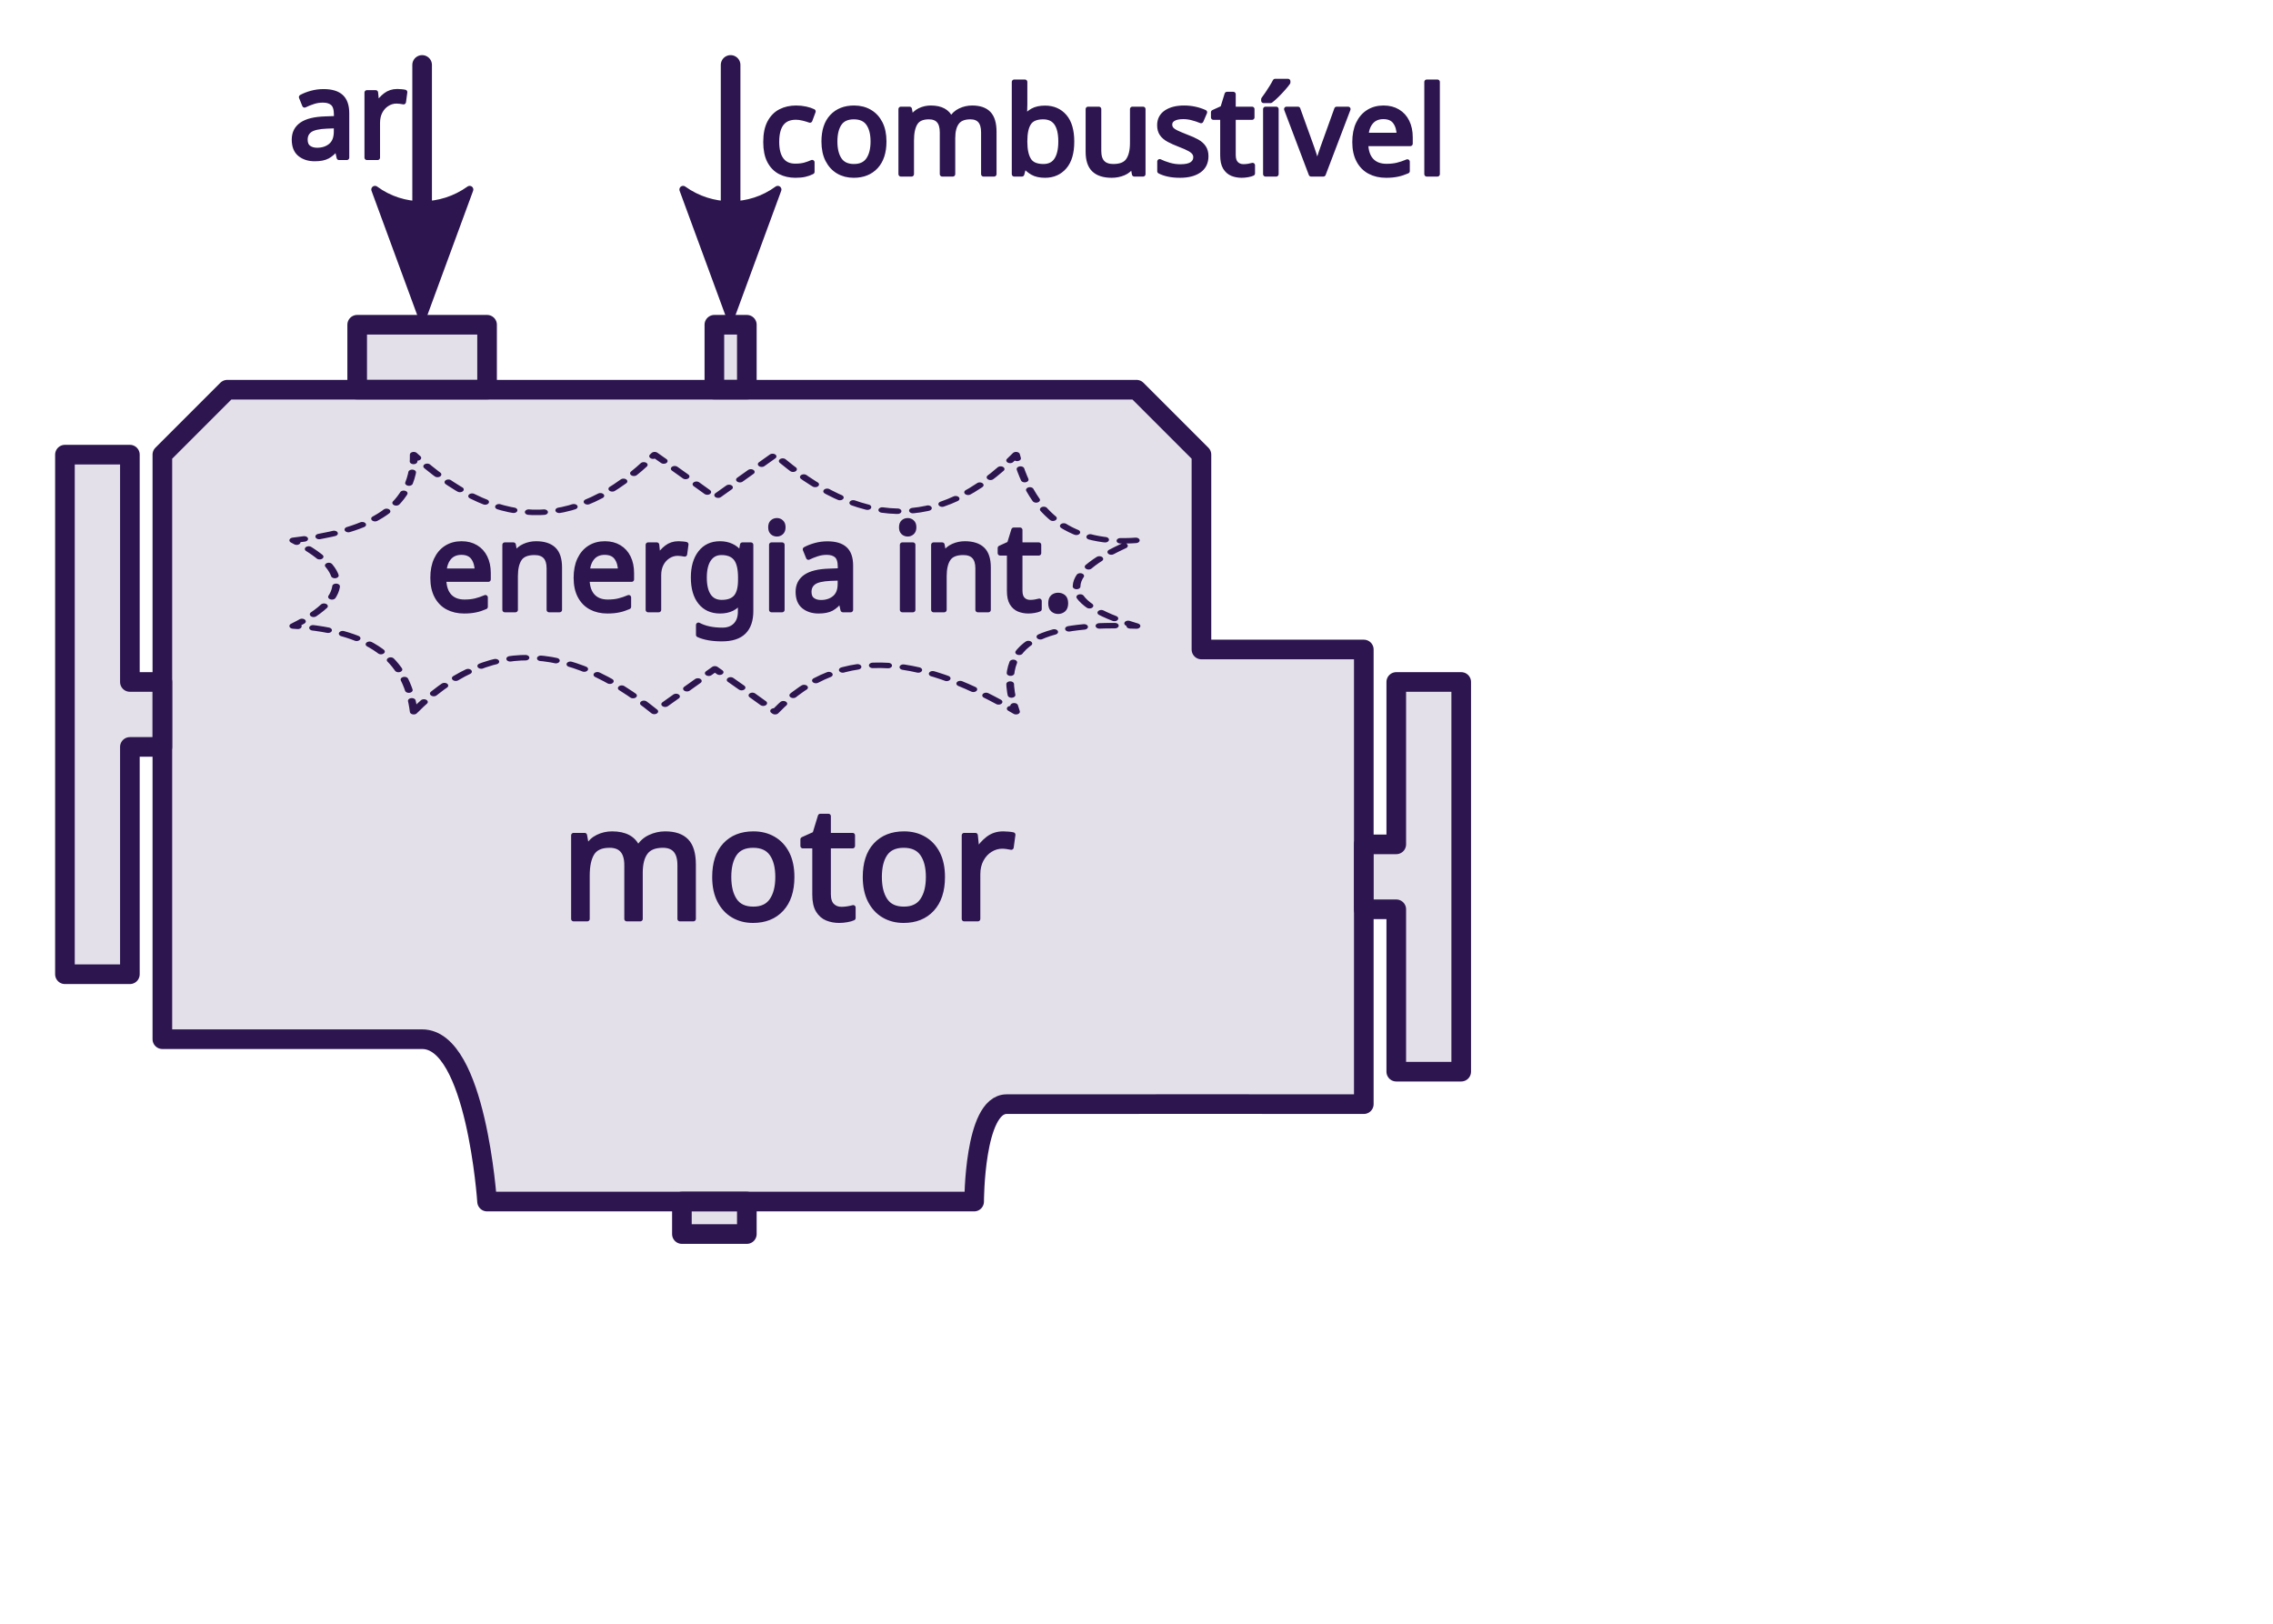
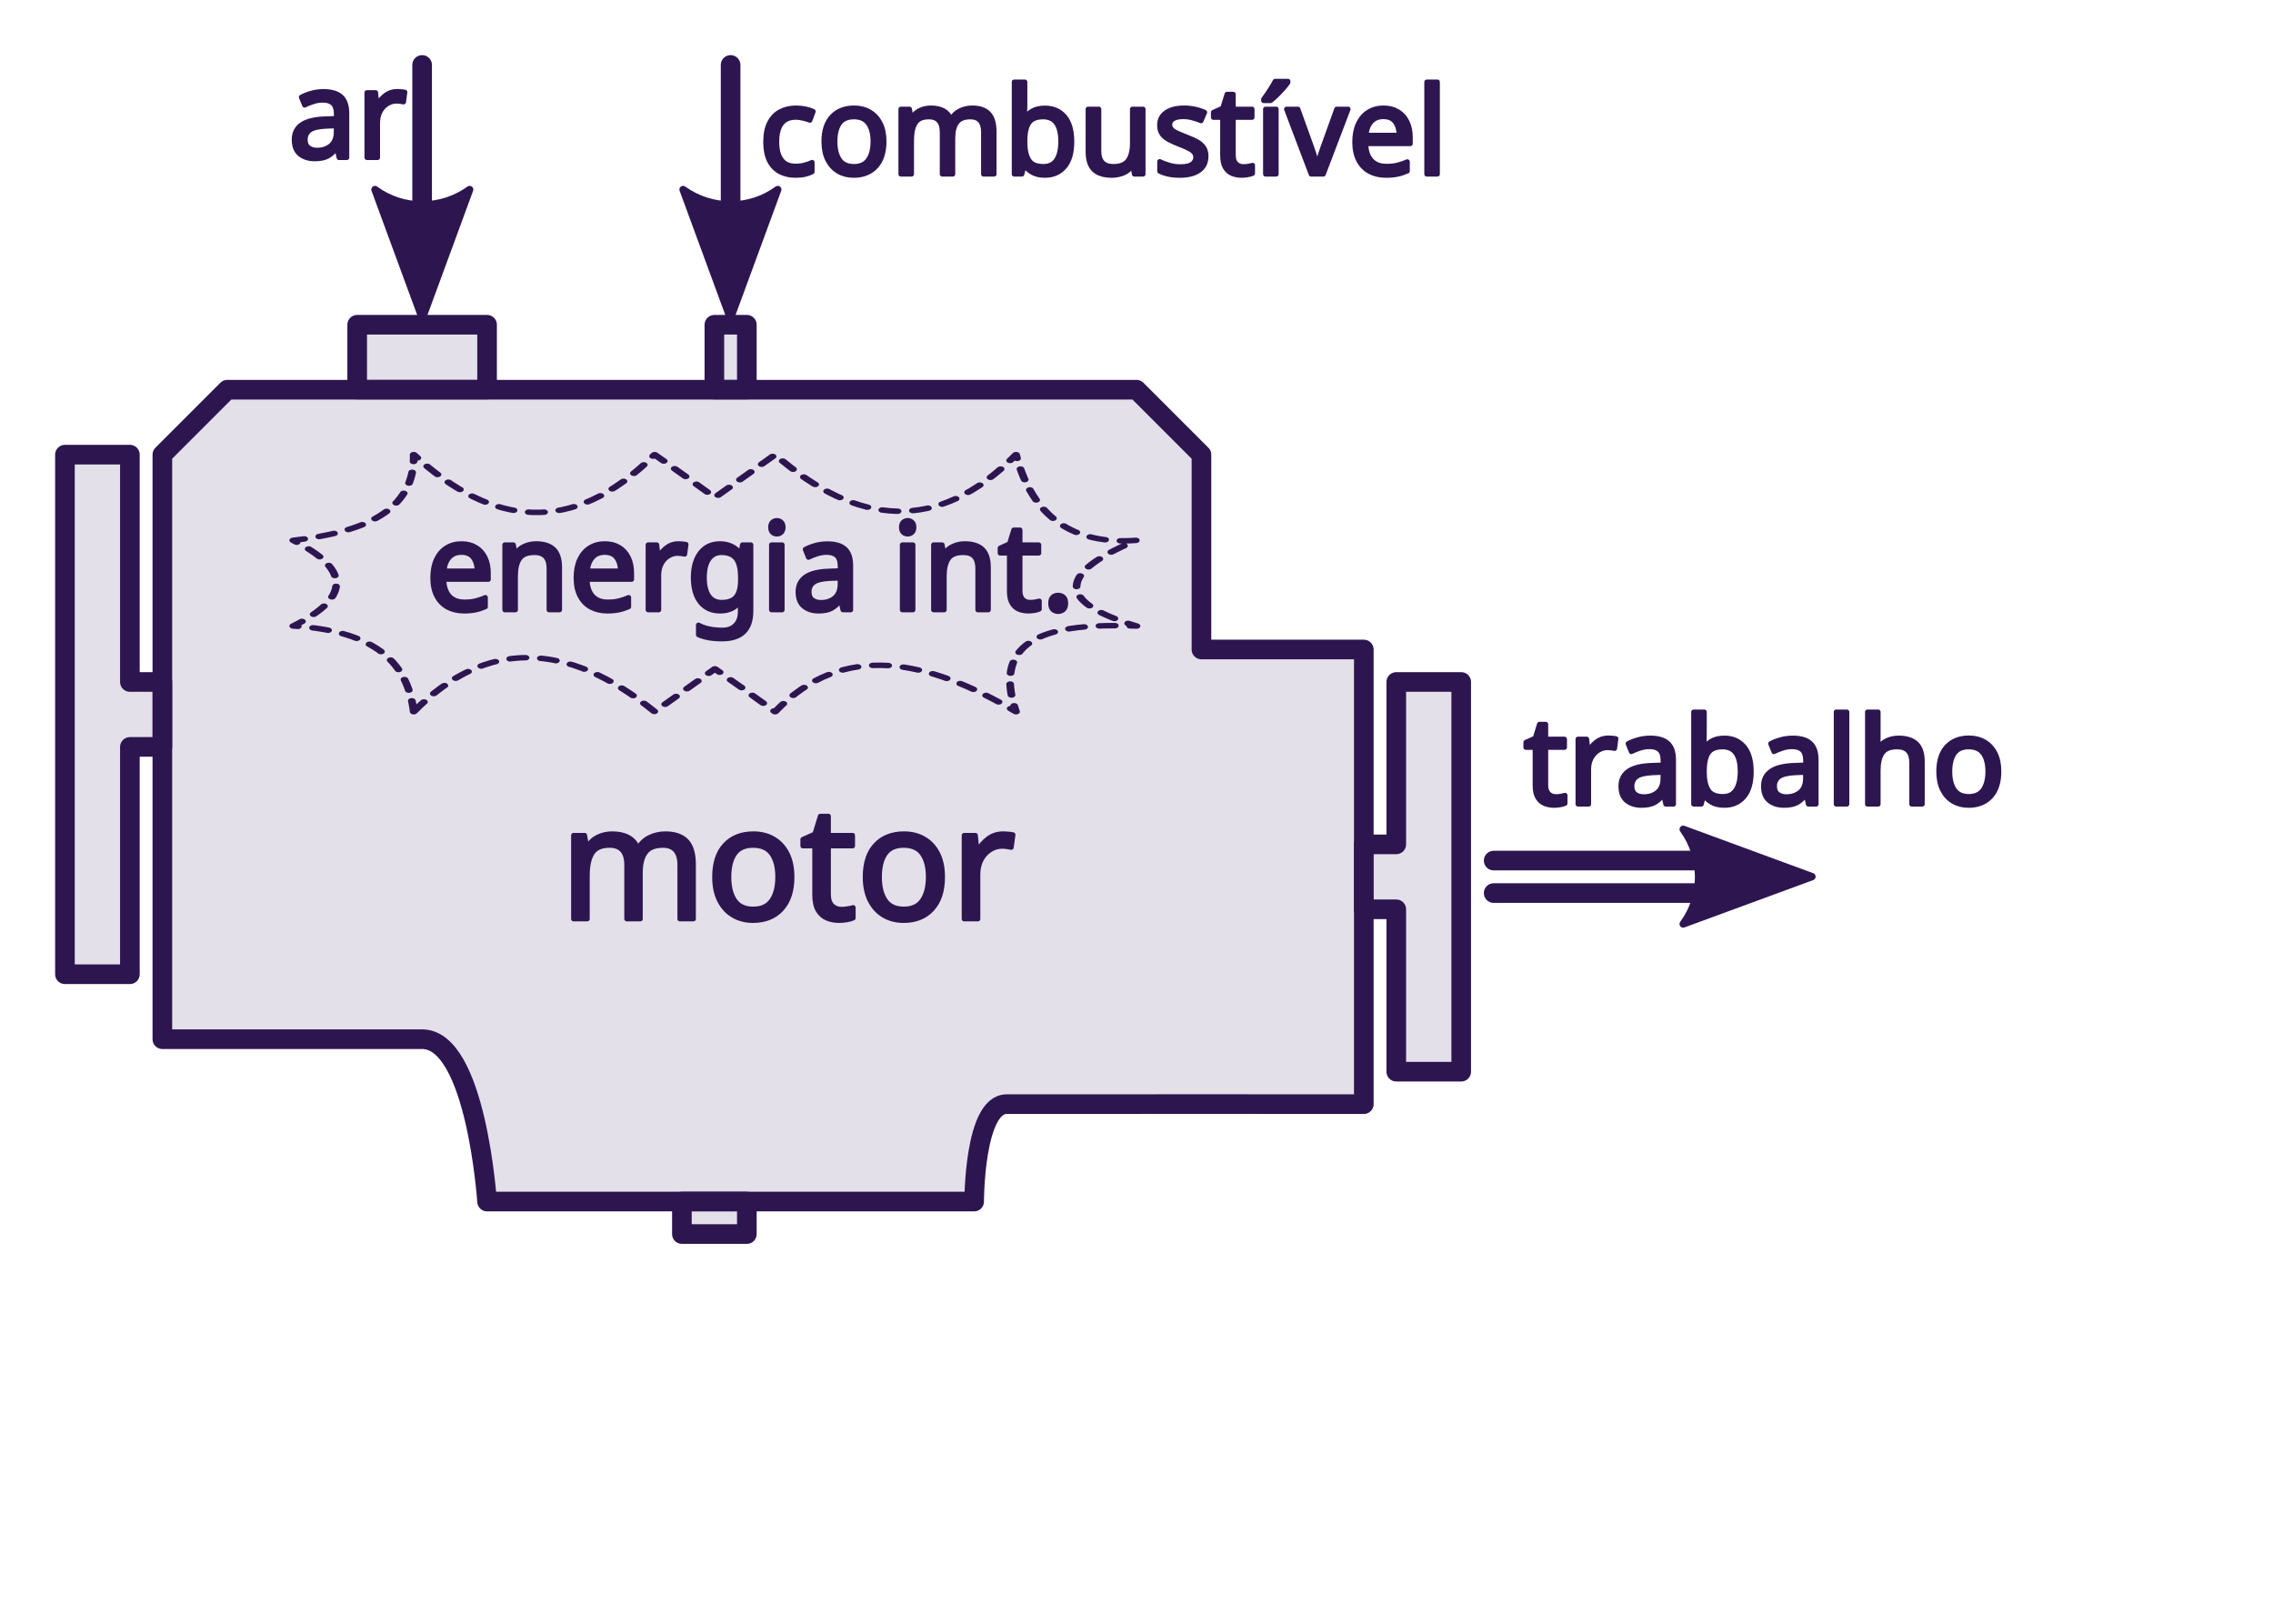
<svg xmlns="http://www.w3.org/2000/svg" width="700" height="500" viewBox="0 0 700 500" version="1.1" id="svg1097">
  <defs id="defs1091">
+     <marker style="overflow:visible;" id="marker5351" refX="0.0" refY="0.0" orient="auto">
+       <path transform="scale(0.6) rotate(180) translate(0,0)" d="M 8.719,4.034 L -2.207,0.016 L 8.719,-4.002 C 6.973,-1.63 6.983,1.616 8.719,4.034 z " style="fill-rule:evenodd;stroke-width:0.625;stroke-linejoin:round;stroke:#2d1650;stroke-opacity:1;fill:#2d1650;fill-opacity:1" id="path5349" />
+     </marker>
+     <marker style="overflow:visible;" id="marker5159" refX="0.0" refY="0.0" orient="auto">
+       <path transform="scale(0.6) rotate(180) translate(0,0)" d="M 8.719,4.034 L -2.207,0.016 L 8.719,-4.002 C 6.973,-1.63 6.983,1.616 8.719,4.034 z " style="fill-rule:evenodd;stroke-width:0.625;stroke-linejoin:round;stroke:#2d1650;stroke-opacity:1;fill:#2d1650;fill-opacity:1" id="path5157" />
+     </marker>
    <marker style="overflow:visible;" id="marker4588" refX="0.0" refY="0.0" orient="auto">
      <path transform="scale(0.6) rotate(180) translate(0,0)" d="M 8.719,4.034 L -2.207,0.016 L 8.719,-4.002 C 6.973,-1.63 6.983,1.616 8.719,4.034 z " style="fill-rule:evenodd;stroke-width:0.625;stroke-linejoin:round;stroke:#2d1650;stroke-opacity:1;fill:#2d1650;fill-opacity:1" id="path4586" />
    </marker>
    <marker style="overflow:visible;" id="marker4470" refX="0.0" refY="0.0" orient="auto">
      <path transform="scale(0.6) rotate(180) translate(0,0)" d="M 8.719,4.034 L -2.207,0.016 L 8.719,-4.002 C 6.973,-1.63 6.983,1.616 8.719,4.034 z " style="fill-rule:evenodd;stroke-width:0.625;stroke-linejoin:round;stroke:#2d1650;stroke-opacity:1;fill:#2d1650;fill-opacity:1" id="path4468" />
    </marker>
    <marker style="overflow:visible;" id="Arrow1Send" refX="0.0" refY="0.0" orient="auto">
      <path transform="scale(0.2) rotate(180) translate(6,0)" style="fill-rule:evenodd;stroke:#502d16;stroke-width:1pt;stroke-opacity:1;fill:#502d16;fill-opacity:1" d="M 0.0,0.0 L 5.0,-5.0 L -12.5,0.0 L 5.0,5.0 L 0.0,0.0 z " id="path4111" />
    </marker>
    <marker style="overflow:visible;" id="Arrow2Mend" refX="0.0" refY="0.0" orient="auto">
      <path transform="scale(0.6) rotate(180) translate(0,0)" d="M 8.719,4.034 L -2.207,0.016 L 8.719,-4.002 C 6.973,-1.63 6.983,1.616 8.719,4.034 z " style="fill-rule:evenodd;stroke-width:0.625;stroke-linejoin:round;stroke:#502d16;stroke-opacity:1;fill:#502d16;fill-opacity:1" id="path4123" />
    </marker>
    <marker style="overflow:visible;" id="Arrow2Lend" refX="0.0" refY="0.0" orient="auto">
      <path transform="scale(1.1) rotate(180) translate(1,0)" d="M 8.719,4.034 L -2.207,0.016 L 8.719,-4.002 C 6.973,-1.63 6.983,1.616 8.719,4.034 z " style="fill-rule:evenodd;stroke-width:0.625;stroke-linejoin:round;stroke:#502d16;stroke-opacity:1;fill:#d6d6c2;fill-opacity:0.5" id="path4117" />
    </marker>
    <marker style="overflow:visible;" id="Arrow1Mend" refX="0.0" refY="0.0" orient="auto">
      <path transform="scale(0.4) rotate(180) translate(10,0)" style="fill-rule:evenodd;stroke:#502d16;stroke-width:1pt;stroke-opacity:1;fill:#d6d6c2;fill-opacity:0.5" d="M 0.0,0.0 L 5.0,-5.0 L -12.5,0.0 L 5.0,5.0 L 0.0,0.0 z " id="path4105" />
    </marker>
    <clipPath clipPathUnits="userSpaceOnUse" id="clipPath176">
      <path d="M 154.072,85.409 H 403.834 V 236.73 H 154.072 Z" id="path174" />
    </clipPath>
  </defs>
  <g id="layer1" transform="translate(0,-238.25)" style="display:none">
    <rect style="opacity:1;fill:none;fill-opacity:1;stroke:#00ffff;stroke-width:1.512;stroke-linecap:round;stroke-linejoin:round;stroke-miterlimit:4;stroke-dasharray:none;stroke-opacity:1" id="rect4660" width="10" height="40" x="100" y="220" transform="translate(170,58.24998)" />
    <rect style="opacity:1;fill:none;fill-opacity:1;stroke:#00ffff;stroke-width:1.512;stroke-linecap:round;stroke-linejoin:round;stroke-miterlimit:4;stroke-dasharray:none;stroke-opacity:1" id="rect4662" width="10" height="40" x="100" y="220" transform="translate(275,58.24998)" />
  </g>
  <g id="layer2">
    <g id="g4574" transform="translate(-150,-20)" />
    <g id="g4927" transform="translate(-150,-20)">
      <text xml:space="preserve" style="font-size:37.333px;font-family:'SBL BibLit';-inkscape-font-specification:'SBL BibLit';display:inline;opacity:1;fill:#2d1650;fill-opacity:1;stroke:#2d1650;stroke-width:1.512;stroke-linecap:round;stroke-linejoin:round;stroke-miterlimit:4;stroke-dasharray:none;stroke-opacity:1" x="70" y="60" id="text4528" transform="translate(168.8828,8.53124)">
        <tspan id="tspan4526" x="70" y="60" style="font-size:37.333px;fill:#2d1650;fill-opacity:1;stroke:#2d1650;stroke-opacity:1">ar</tspan>
      </text>
      <path style="font-variation-settings:normal;display:inline;opacity:1;vector-effect:none;fill:none;fill-opacity:1;stroke:#2d1650;stroke-width:6.047;stroke-linecap:round;stroke-linejoin:round;stroke-miterlimit:4;stroke-dasharray:none;stroke-dashoffset:0;stroke-opacity:1;marker-end:url(#marker4470);stop-color:#000000;stop-opacity:1" d="m 280,40 v 70" id="path4094" />
    </g>
    <g id="g4950" transform="translate(-150,-20)">
      <text xml:space="preserve" style="font-size:37.333px;font-family:'SBL BibLit';-inkscape-font-specification:'SBL BibLit';display:inline;opacity:1;fill:#2d1650;fill-opacity:1;stroke:#2d1650;stroke-width:1.512;stroke-linecap:round;stroke-linejoin:round;stroke-miterlimit:4;stroke-dasharray:none;stroke-opacity:1" x="70" y="60" id="text4658" transform="translate(313.7604,13.61718)">
        <tspan id="tspan4656" x="70" y="60" style="font-size:37.333px;fill:#2d1650;fill-opacity:1;stroke:#2d1650;stroke-opacity:1">combustível</tspan>
      </text>
      <path style="font-variation-settings:normal;display:inline;opacity:1;vector-effect:none;fill:none;fill-opacity:1;stroke:#2d1650;stroke-width:6.047;stroke-linecap:round;stroke-linejoin:round;stroke-miterlimit:4;stroke-dasharray:none;stroke-dashoffset:0;stroke-opacity:1;marker-end:url(#marker4588);stop-color:#000000;stop-opacity:1" d="m 280,40 v 70" id="path4584" transform="matrix(-1,0,0,1,655,0)" />
    </g>
    <g id="g4916" transform="translate(-150,-20)">
      <g id="g4901">
        <path style="font-variation-settings:normal;vector-effect:none;fill:#cac2d6;fill-opacity:0.5;stroke:#2d1650;stroke-width:6.047;stroke-linecap:round;stroke-linejoin:round;stroke-miterlimit:4;stroke-dasharray:none;stroke-dashoffset:0;stroke-opacity:1;stop-color:#000000" d="m 260,140 v -20 h 40 v 20 z" id="path4090" />
        <path style="font-variation-settings:normal;vector-effect:none;fill:#cac2d6;fill-opacity:0.5;stroke:#2d1650;stroke-width:6.047;stroke-linecap:round;stroke-linejoin:round;stroke-miterlimit:4;stroke-dasharray:none;stroke-dashoffset:0;stroke-opacity:1;stop-color:#000000" d="m 370,140 v -20 h 10 v 20 z" id="path4092" />
        <path style="font-variation-settings:normal;vector-effect:none;fill:#cac2d6;fill-opacity:0.5;stroke:#2d1650;stroke-width:6.047;stroke-linecap:round;stroke-linejoin:round;stroke-miterlimit:4;stroke-dasharray:none;stroke-dashoffset:0;stroke-opacity:1;stop-color:#000000" d="m 200,160 v 180 h 80 c 16.667,0 20,50 20,50 h 150 c 0,0 4e-5,-29.972 10,-30 19.152,-0.054 110,0 110,0 V 220 H 520 V 160 L 500,140 H 220 Z" id="path4074" />
        <path style="font-variation-settings:normal;vector-effect:none;fill:#cac2d6;fill-opacity:0.5;stroke:#2d1650;stroke-width:6.047;stroke-linecap:round;stroke-linejoin:round;stroke-miterlimit:4;stroke-dasharray:none;stroke-dashoffset:0;stroke-opacity:1;stop-color:#000000" d="m 200,230 h -10 v -70 h -20 v 160 h 20 v -70 h 10 v -20" id="path4082" />
        <path style="font-variation-settings:normal;vector-effect:none;fill:#cac2d6;fill-opacity:0.5;stroke:#2d1650;stroke-width:6.047;stroke-linecap:round;stroke-linejoin:round;stroke-miterlimit:4;stroke-dasharray:none;stroke-dashoffset:0;stroke-opacity:1;stop-color:#000000" d="m 340,390 v 10 h 20 v -10 z" id="path4084" transform="translate(20)" />
        <path style="font-variation-settings:normal;vector-effect:none;fill:#cac2d6;fill-opacity:0.5;stroke:#2d1650;stroke-width:6.047;stroke-linecap:round;stroke-linejoin:round;stroke-miterlimit:4;stroke-dasharray:none;stroke-dashoffset:0;stroke-opacity:1;stop-color:#000000" d="m 520,290 h 10 v -50 h 20 v 120 h -20 v -50 h -10 z" id="path4088" transform="translate(50,-10)" />
      </g>
      <text xml:space="preserve" style="font-size:48px;font-family:'SBL BibLit';-inkscape-font-specification:'SBL BibLit';fill:#2d1650;fill-opacity:1;stroke:#2d1650;stroke-width:1.512;stroke-linecap:round;stroke-linejoin:round;stroke-miterlimit:4;stroke-dasharray:none;stroke-opacity:1" x="300" y="260" id="text4564" transform="translate(22.5625,42.96094)">
        <tspan id="tspan4562" x="300" y="260">motor</tspan>
      </text>
      <g id="g4893">
        <path style="font-variation-settings:normal;opacity:1;vector-effect:none;fill:none;fill-opacity:0.5;stroke:#2d1650;stroke-width:1.279;stroke-linecap:round;stroke-linejoin:round;stroke-miterlimit:4;stroke-dasharray:2.557, 2.557;stroke-dashoffset:0;stroke-opacity:1;stop-color:#000000;stop-opacity:1" d="m 280,220 c -0.98,-10.845 -5.85,-18.832 -20,-20 10.257,-7.147 8.792,-13.745 0,-20 11.707,-1.903 20.213,-6.831 20,-20 12.973,16.723 26.253,19.201 40,0 5.216,5.108 6.377,6.363 10,10 l 10,-10 c 13.639,16.715 27.005,18.502 40,0 2.721,14.541 9.449,21.084 20,20 -12.917,7.552 -13.61,14.266 0,20 -14.227,-0.758 -24.284,2.58 -20,20 -14.692,-12.08 -28.538,-16.643 -40,0 -5.693,-5.75 -5.724,-5.815 -10,-10 l -10,10 c -14.574,-16.551 -27.948,-17.1 -40,0 z" id="path4839" transform="matrix(1.854927,0,0,1.319247,-241.9708,-51.07954)" />
        <text xml:space="preserve" style="font-size:37.333px;font-family:'SBL BibLit';-inkscape-font-specification:'SBL BibLit';display:inline;opacity:1;fill:#2d1650;fill-opacity:1;stroke:#2d1650;stroke-width:1.512;stroke-linecap:round;stroke-linejoin:round;stroke-miterlimit:4;stroke-dasharray:none;stroke-opacity:1" x="70" y="60" id="text4843" transform="translate(211.2333,147.7896)">
          <tspan id="tspan4841" x="70" y="60" style="font-size:37.333px;fill:#2d1650;fill-opacity:1;stroke:#2d1650;stroke-opacity:1">energia int.</tspan>
        </text>
      </g>
    </g>
+     <text xml:space="preserve" style="font-size:37.333px;font-family:'SBL BibLit';-inkscape-font-specification:'SBL BibLit';display:inline;fill:#2d1650;fill-opacity:1;stroke:#2d1650;stroke-width:1.512;stroke-linecap:round;stroke-linejoin:round;stroke-miterlimit:4;stroke-dasharray:none;stroke-opacity:1" x="70" y="60" id="text5062" transform="translate(399.3164,187.6172)">
+       <tspan id="tspan5060" x="70" y="60" style="font-size:37.333px;fill:#2d1650;fill-opacity:1;stroke:#2d1650;stroke-opacity:1">trabalho</tspan>
+     </text>
+     <g id="g5505" transform="translate(-60,-10)">
+       <path style="font-variation-settings:normal;display:inline;vector-effect:none;fill:none;fill-opacity:1;stroke:#2d1650;stroke-width:6.047;stroke-linecap:round;stroke-linejoin:round;stroke-miterlimit:4;stroke-dasharray:none;stroke-dashoffset:0;stroke-opacity:1;marker-end:url(#marker5159);stop-color:#000000" d="m 280,90 v 20" id="path5155" transform="rotate(-90,530,30)" />
+       <g id="g5451" transform="translate(-20,-25)">
+         <path style="font-variation-settings:normal;display:inline;vector-effect:none;fill:none;fill-opacity:1;stroke:#2d1650;stroke-width:6.047;stroke-linecap:round;stroke-linejoin:round;stroke-miterlimit:4;stroke-dasharray:none;stroke-dashoffset:0;stroke-opacity:1;stop-color:#000000" d="m 280,40 v 70" id="path5347" transform="rotate(-90,540,40)" />
+         <path style="font-variation-settings:normal;display:inline;vector-effect:none;fill:none;fill-opacity:1;stroke:#2d1650;stroke-width:6.047;stroke-linecap:round;stroke-linejoin:round;stroke-miterlimit:4;stroke-dasharray:none;stroke-dashoffset:0;stroke-opacity:1;stop-color:#000000" d="m 280,40 v 70" id="path5447" transform="rotate(-90,545,45)" />
+       </g>
+     </g>
  </g>
</svg>
